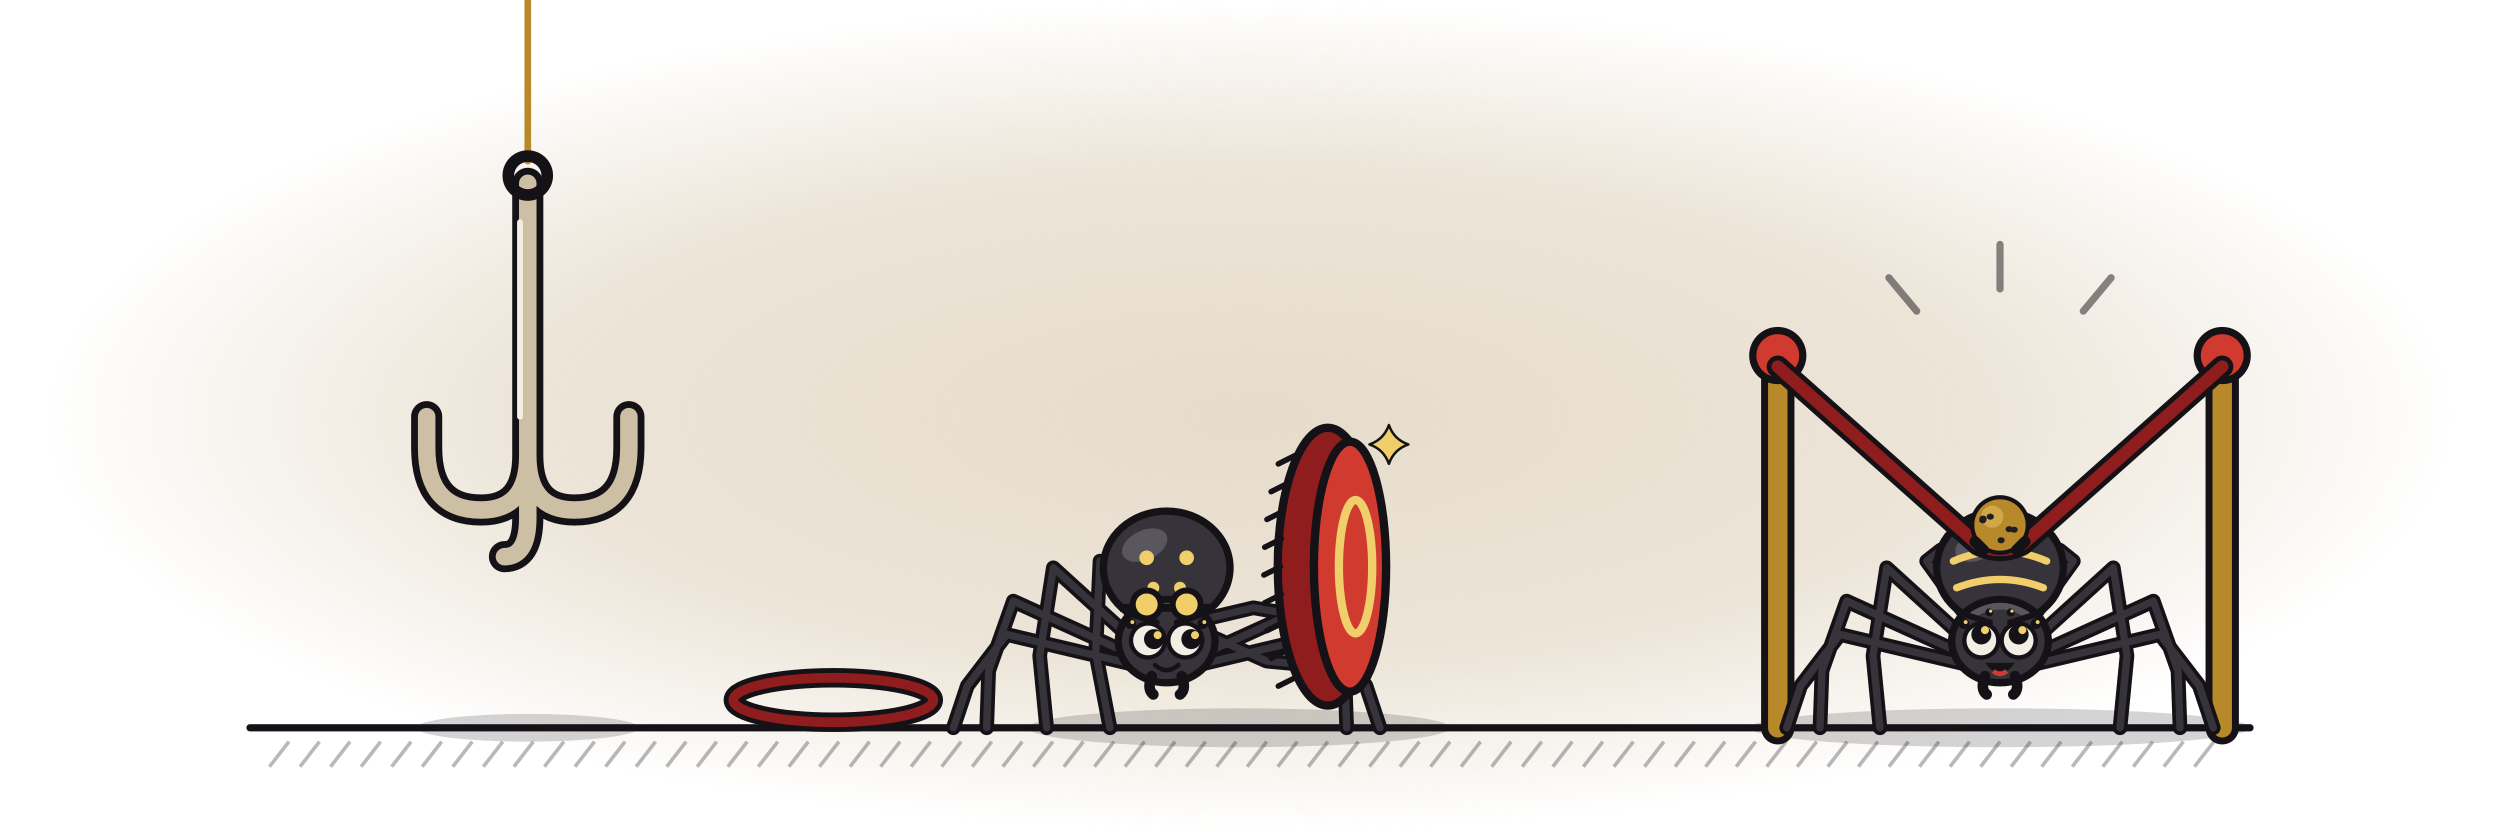
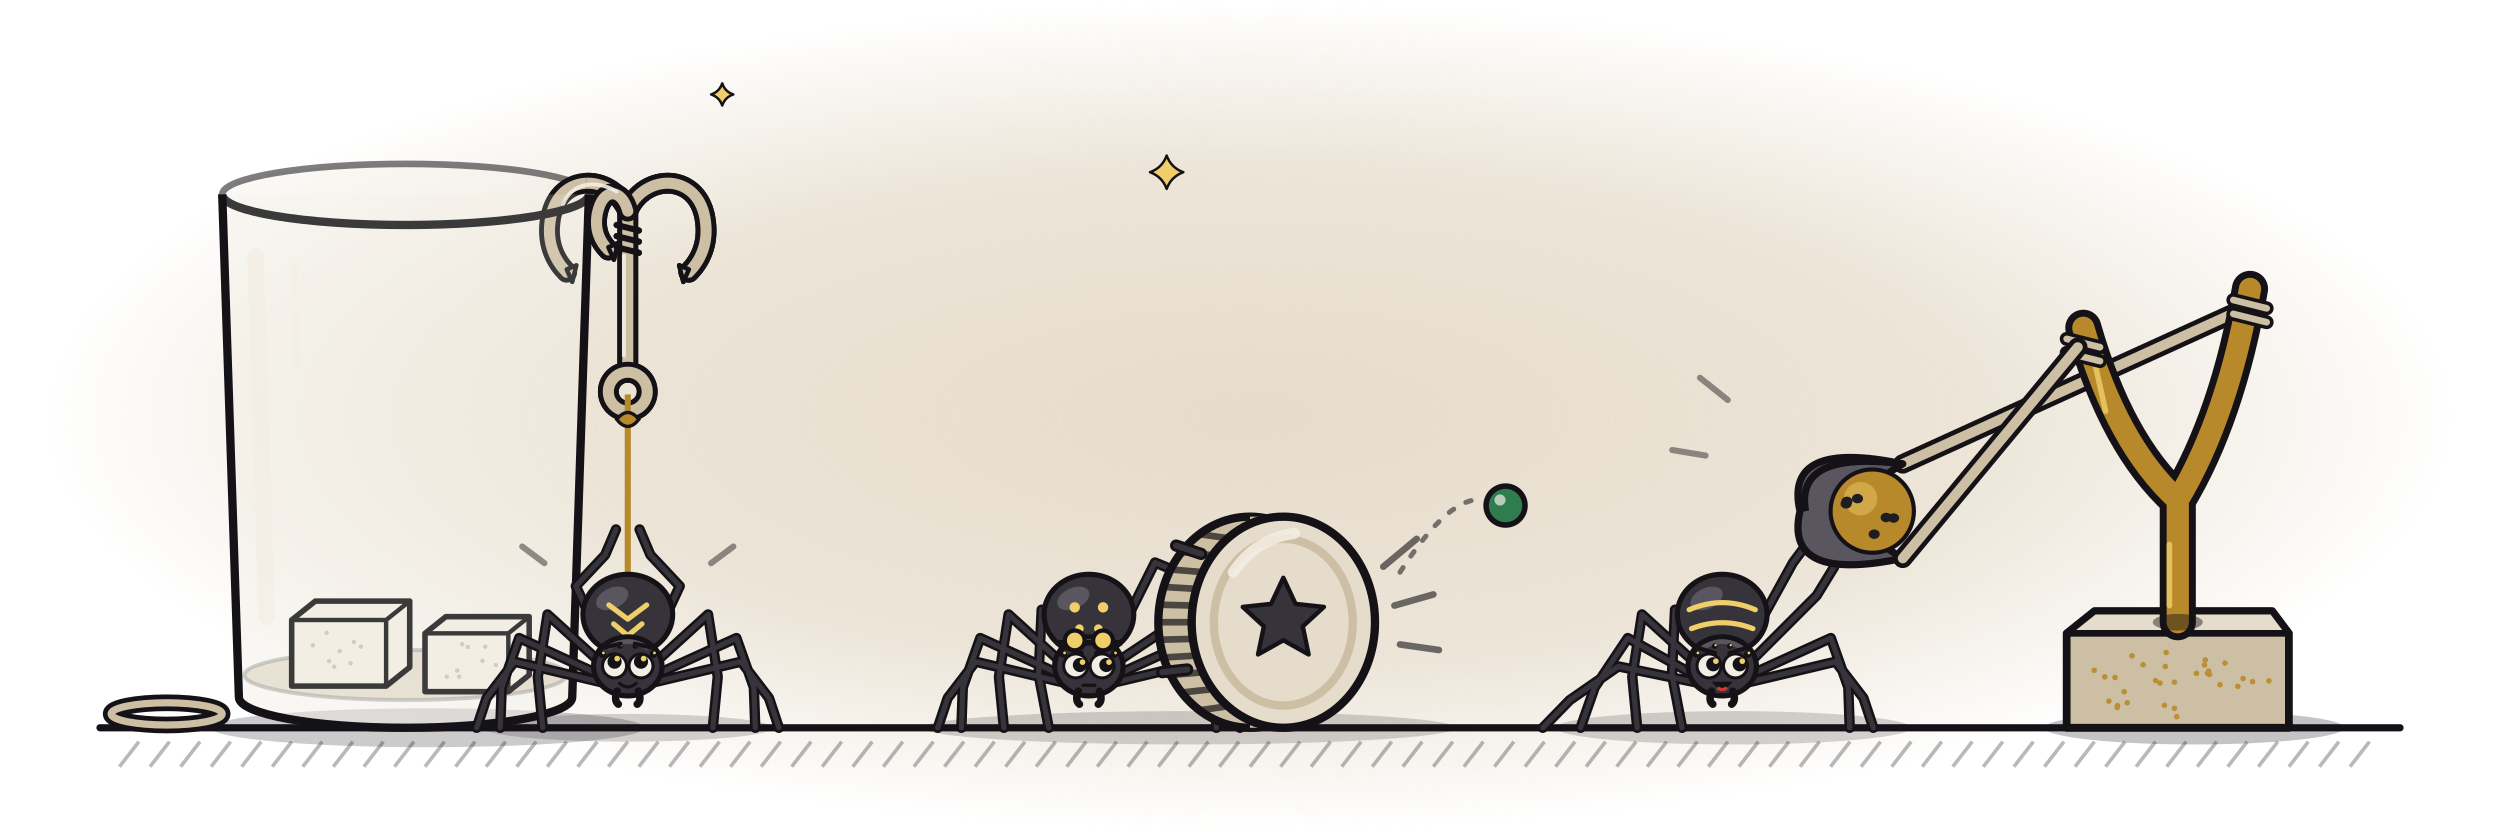
- <svg xmlns="http://www.w3.org/2000/svg" viewBox="0 0 900 300" role="img" aria-label="Gadgets: a paperclip grappling hook, a bottle-cap shield and a rubber band">
+ <svg xmlns="http://www.w3.org/2000/svg" viewBox="0 0 900 300" role="img" aria-label="Gadgets: a paperclip grappling hook caught on a glass rim, a bottle-cap shield and a rubber-band launcher">
  <defs>
    <radialGradient id="cgd-glow" cx="50%" cy="50%" r="50%">
      <stop offset="0" stop-color="#e6dccb" />
      <stop offset=".6" stop-color="#e6dccb" stop-opacity=".75" />
      <stop offset="1" stop-color="#e6dccb" stop-opacity="0" />
    </radialGradient>
  </defs>
  <ellipse cx="450" cy="150" rx="432" ry="150" fill="url(#cgd-glow)" />
-   <path d="M90 262H810" stroke="#141216" stroke-width="2.6" stroke-linecap="round" />
-   <path d="M104 267l-7 9M115 267l-7 9M126 267l-7 9M137 267l-7 9M148 267l-7 9M159 267l-7 9M170 267l-7 9M181 267l-7 9M192 267l-7 9M203 267l-7 9M214 267l-7 9M225 267l-7 9M236 267l-7 9M247 267l-7 9M258 267l-7 9M269 267l-7 9M280 267l-7 9M291 267l-7 9M302 267l-7 9M313 267l-7 9M324 267l-7 9M335 267l-7 9M346 267l-7 9M357 267l-7 9M368 267l-7 9M379 267l-7 9M390 267l-7 9M401 267l-7 9M412 267l-7 9M423 267l-7 9M434 267l-7 9M445 267l-7 9M456 267l-7 9M467 267l-7 9M478 267l-7 9M489 267l-7 9M500 267l-7 9M511 267l-7 9M522 267l-7 9M533 267l-7 9M544 267l-7 9M555 267l-7 9M566 267l-7 9M577 267l-7 9M588 267l-7 9M599 267l-7 9M610 267l-7 9M621 267l-7 9M632 267l-7 9M643 267l-7 9M654 267l-7 9M665 267l-7 9M676 267l-7 9M687 267l-7 9M698 267l-7 9M709 267l-7 9M720 267l-7 9M731 267l-7 9M742 267l-7 9M753 267l-7 9M764 267l-7 9M775 267l-7 9M786 267l-7 9M797 267l-7 9" stroke="#141216" stroke-width="1.3" opacity=".3" />
-   <path d="M190 0V58" stroke="#b8892a" stroke-width="2.4" fill="none" stroke-linecap="round" stroke-linejoin="round" />
-   <g transform="translate(190 150) scale(1.4)">
-     <path d="M0 -60V10q0 14 -12 14q-14 0 -14 -16v-8M0 10q0 14 12 14q14 0 14 -16v-8M0 10v16q0 10 -6 10" stroke="#141216" stroke-width="8" fill="none" stroke-linecap="round" stroke-linejoin="round" />
-     <path d="M0 -60V10q0 14 -12 14q-14 0 -14 -16v-8M0 10q0 14 12 14q14 0 14 -16v-8M0 10v16q0 10 -6 10" stroke="#cdbfa4" stroke-width="4.5" fill="none" stroke-linecap="round" stroke-linejoin="round" />
-     <path d="M-2 -50v50" stroke="#f3eee4" stroke-width="1.5" fill="none" stroke-linecap="round" stroke-linejoin="round" />
-     <circle cx="0" cy="-62" r="5" fill="none" stroke="#141216" stroke-width="3" />
-   </g>
-   <ellipse cx="190" cy="262" rx="40" ry="5" fill="#141216" opacity="0.18" />
-   <ellipse cx="446" cy="262" rx="76" ry="7" fill="#141216" opacity="0.18" />
-   <g transform="translate(420 230.8) scale(1.2 1.2)">
-     <path d="M9 -6L26 -10L38.9 -7.8L44 -6M12 -2L30 6L41.8 7.1L46 8M13 3L46 -12L53.4 8.9L54 26M10 7L48 -2L59.8 13.4L64 26M-9 -6L-20 -24L-21.3 3.5L-17 26M-12 -2L-34 -22L-38.1 4.4L-36 26M-13 3L-46 -12L-53.4 8.9L-54 26M-10 7L-48 -2L-59.8 13.4L-64 26" stroke="#141216" stroke-width="4.4" fill="none" stroke-linecap="round" stroke-linejoin="round" />
-     <path d="M9 -6L26 -10L38.9 -7.8L44 -6M12 -2L30 6L41.8 7.1L46 8M13 3L46 -12L53.4 8.9L54 26M10 7L48 -2L59.8 13.4L64 26M-9 -6L-20 -24L-21.3 3.5L-17 26M-12 -2L-34 -22L-38.1 4.4L-36 26M-13 3L-46 -12L-53.4 8.9L-54 26M-10 7L-48 -2L-59.8 13.4L-64 26" stroke="#36343a" stroke-width="2.2" fill="none" stroke-linecap="round" stroke-linejoin="round" />
+   <path d="M36 262H864" stroke="#141216" stroke-width="2.6" stroke-linecap="round" />
+   <path d="M50 267l-7 9M61 267l-7 9M72 267l-7 9M83 267l-7 9M94 267l-7 9M105 267l-7 9M116 267l-7 9M127 267l-7 9M138 267l-7 9M149 267l-7 9M160 267l-7 9M171 267l-7 9M182 267l-7 9M193 267l-7 9M204 267l-7 9M215 267l-7 9M226 267l-7 9M237 267l-7 9M248 267l-7 9M259 267l-7 9M270 267l-7 9M281 267l-7 9M292 267l-7 9M303 267l-7 9M314 267l-7 9M325 267l-7 9M336 267l-7 9M347 267l-7 9M358 267l-7 9M369 267l-7 9M380 267l-7 9M391 267l-7 9M402 267l-7 9M413 267l-7 9M424 267l-7 9M435 267l-7 9M446 267l-7 9M457 267l-7 9M468 267l-7 9M479 267l-7 9M490 267l-7 9M501 267l-7 9M512 267l-7 9M523 267l-7 9M534 267l-7 9M545 267l-7 9M556 267l-7 9M567 267l-7 9M578 267l-7 9M589 267l-7 9M600 267l-7 9M611 267l-7 9M622 267l-7 9M633 267l-7 9M644 267l-7 9M655 267l-7 9M666 267l-7 9M677 267l-7 9M688 267l-7 9M699 267l-7 9M710 267l-7 9M721 267l-7 9M732 267l-7 9M743 267l-7 9M754 267l-7 9M765 267l-7 9M776 267l-7 9M787 267l-7 9M798 267l-7 9M809 267l-7 9M820 267l-7 9M831 267l-7 9M842 267l-7 9M853 267l-7 9" stroke="#141216" stroke-width="1.3" opacity=".3" />
+   <ellipse cx="154" cy="262" rx="78" ry="7" fill="#141216" opacity="0.22" />
+   <path d="M80 70L86 251A60 11 0 0 0 206 251L212 70A66 11 0 0 0 80 70z" fill="#f3eee4" fill-opacity=".35" />
+   <path d="M80 70A66 11 0 0 1 212 70" fill="none" stroke="#141216" stroke-width="2.4" opacity=".55" />
+   <ellipse cx="146" cy="243" rx="58" ry="9" fill="#cdbfa4" opacity=".45" stroke="#141216" stroke-width="1.4" stroke-opacity=".5" />
+   <path d="M105 247v-23.8l8.5 -6.8h34v23.8l-8.5 6.8z" fill="#f3eee4" stroke="#141216" stroke-width="2" stroke-linejoin="round" />
+   <path d="M105 223.2h34l8.5 -6.8M139 223.2v23.8" fill="none" stroke="#141216" stroke-width="1.6" stroke-linejoin="round" />
+   <path d="M120.3 240h0.01M118.5 238h0.01M117.6 227.8h0.01M129.9 232.8h0.01M112.6 232.3h0.01M126.2 238.8h0.01M122.3 234.4h0.01M127.4 231.1h0.01" stroke="#cdbfa4" stroke-width="1.6" stroke-linecap="round" opacity="0.9" />
+   <path d="M153 249v-21l7.5 -6h30v21l-7.5 6z" fill="#f3eee4" stroke="#141216" stroke-width="2" stroke-linejoin="round" />
+   <path d="M153 228h30l7.5 -6M183 228v21" fill="none" stroke="#141216" stroke-width="1.6" stroke-linejoin="round" />
+   <path d="M165.3 243.6h0.01M174.7 232.8h0.01M164.6 241.4h0.01M168.4 232.9h0.01M173.7 237.9h0.01M178.5 239.4h0.01M166.4 231.9h0.01M160.8 243.6h0.01" stroke="#cdbfa4" stroke-width="1.6" stroke-linecap="round" opacity="0.9" />
+   <g transform="translate(226 76) rotate(0) scale(1)">
+     <path d="M0 0C-6 -14 -26 -14 -28 4C-29 12 -26 18 -22 22" stroke="#141216" stroke-width="7.5" fill="none" stroke-linecap="round" stroke-linejoin="round" />
+     <path d="M0 0C-6 -14 -26 -14 -28 4C-29 12 -26 18 -22 22" stroke="#cdbfa4" stroke-width="4" fill="none" stroke-linecap="round" stroke-linejoin="round" />
+     <path d="M0 0C6 -14 26 -14 28 4C29 12 26 18 22 22" stroke="#141216" stroke-width="7.5" fill="none" stroke-linecap="round" stroke-linejoin="round" />
+     <path d="M0 0C6 -14 26 -14 28 4C29 12 26 18 22 22" stroke="#cdbfa4" stroke-width="4" fill="none" stroke-linecap="round" stroke-linejoin="round" />
+     <path d="M0 0V58" stroke="#141216" stroke-width="7.5" fill="none" stroke-linecap="round" stroke-linejoin="round" />
+     <path d="M0 0V58" stroke="#cdbfa4" stroke-width="4" fill="none" stroke-linecap="round" stroke-linejoin="round" />
+     <path d="M0 0C-2 -8 -9 -9 -11 1C-12 7 -10 11 -7 14" stroke="#141216" stroke-width="7.5" fill="none" stroke-linecap="round" stroke-linejoin="round" />
+     <path d="M0 0C-2 -8 -9 -9 -11 1C-12 7 -10 11 -7 14" stroke="#cdbfa4" stroke-width="4" fill="none" stroke-linecap="round" stroke-linejoin="round" />
+     <path d="M-22 21l3.5 -1.5 -1.5 6z" fill="#cdbfa4" stroke="#141216" stroke-width="1.6" stroke-linejoin="round" />
+     <path d="M22 21l-3.5 -1.5 1.5 6z" fill="#cdbfa4" stroke="#141216" stroke-width="1.6" stroke-linejoin="round" />
+     <path d="M-7 13l3.5 -1.5 -1.5 6z" fill="#cdbfa4" stroke="#141216" stroke-width="1.6" stroke-linejoin="round" />
+     <circle cx="0" cy="65" r="7" fill="none" stroke="#141216" stroke-width="7.5" />
+     <circle cx="0" cy="65" r="7" fill="none" stroke="#cdbfa4" stroke-width="4" />
+     <path d="M-1.4 16V52" stroke="#f3eee4" stroke-width="1.4" fill="none" stroke-linecap="round" stroke-linejoin="round" opacity=".9" />
+     <path d="M-4 -7C-12 -12 -22 -10 -24 0" stroke="#f3eee4" stroke-width="1.4" fill="none" stroke-linecap="round" stroke-linejoin="round" opacity=".9" />
+     <path d="M-4 5l8 2M-4 9l8 2M-4 13l8 2" stroke="#141216" stroke-width="2.2" fill="none" stroke-linecap="round" stroke-linejoin="round" />
+   </g>
+   <path d="M80 70A66 11 0 0 0 212 70" fill="none" stroke="#141216" stroke-width="3" />
+   <path d="M80 70L86 251A60 11 0 0 0 206 251L212 70" fill="#f3eee4" fill-opacity=".18" stroke="#141216" stroke-width="3" stroke-linejoin="round" />
+   <path d="M92 92L96 222" stroke="#f3eee4" stroke-width="6" fill="none" stroke-linecap="round" stroke-linejoin="round" opacity=".75" />
+   <path d="M106 96l1 36" stroke="#f3eee4" stroke-width="2.4" fill="none" stroke-linecap="round" stroke-linejoin="round" opacity=".6" />
+   <clipPath id="cgd-out">
+     <rect x="211" y="0" width="300" height="300" />
+   </clipPath>
+   <g clip-path="url(#cgd-out)">
+     <g transform="translate(226 76) rotate(0) scale(1)">
+       <path d="M0 0C-6 -14 -26 -14 -28 4C-29 12 -26 18 -22 22" stroke="#141216" stroke-width="7.5" fill="none" stroke-linecap="round" stroke-linejoin="round" />
+       <path d="M0 0C-6 -14 -26 -14 -28 4C-29 12 -26 18 -22 22" stroke="#cdbfa4" stroke-width="4" fill="none" stroke-linecap="round" stroke-linejoin="round" />
+       <path d="M0 0C6 -14 26 -14 28 4C29 12 26 18 22 22" stroke="#141216" stroke-width="7.5" fill="none" stroke-linecap="round" stroke-linejoin="round" />
+       <path d="M0 0C6 -14 26 -14 28 4C29 12 26 18 22 22" stroke="#cdbfa4" stroke-width="4" fill="none" stroke-linecap="round" stroke-linejoin="round" />
+       <path d="M0 0V58" stroke="#141216" stroke-width="7.5" fill="none" stroke-linecap="round" stroke-linejoin="round" />
+       <path d="M0 0V58" stroke="#cdbfa4" stroke-width="4" fill="none" stroke-linecap="round" stroke-linejoin="round" />
+       <path d="M0 0C-2 -8 -9 -9 -11 1C-12 7 -10 11 -7 14" stroke="#141216" stroke-width="7.5" fill="none" stroke-linecap="round" stroke-linejoin="round" />
+       <path d="M0 0C-2 -8 -9 -9 -11 1C-12 7 -10 11 -7 14" stroke="#cdbfa4" stroke-width="4" fill="none" stroke-linecap="round" stroke-linejoin="round" />
+       <path d="M-22 21l3.5 -1.5 -1.5 6z" fill="#cdbfa4" stroke="#141216" stroke-width="1.6" stroke-linejoin="round" />
+       <path d="M22 21l-3.5 -1.5 1.5 6z" fill="#cdbfa4" stroke="#141216" stroke-width="1.6" stroke-linejoin="round" />
+       <path d="M-7 13l3.5 -1.5 -1.5 6z" fill="#cdbfa4" stroke="#141216" stroke-width="1.6" stroke-linejoin="round" />
+       <circle cx="0" cy="65" r="7" fill="none" stroke="#141216" stroke-width="7.5" />
+       <circle cx="0" cy="65" r="7" fill="none" stroke="#cdbfa4" stroke-width="4" />
+       <path d="M-1.4 16V52" stroke="#f3eee4" stroke-width="1.4" fill="none" stroke-linecap="round" stroke-linejoin="round" opacity=".9" />
+       <path d="M-4 -7C-12 -12 -22 -10 -24 0" stroke="#f3eee4" stroke-width="1.4" fill="none" stroke-linecap="round" stroke-linejoin="round" opacity=".9" />
+       <path d="M-4 5l8 2M-4 9l8 2M-4 13l8 2" stroke="#141216" stroke-width="2.2" fill="none" stroke-linecap="round" stroke-linejoin="round" />
+     </g>
+   </g>
+   <path d="M226 142V207.8" stroke="#b8892a" stroke-width="2.2" />
+   <path d="M222 151q4 -5 8 0q-4 5 -8 0z" fill="#b8892a" stroke="#141216" stroke-width="1.2" />
+   <ellipse cx="226" cy="262" rx="52" ry="5" fill="#141216" opacity="0.18" />
+   <g transform="translate(226 239.9) scale(0.85 0.85)">
+     <path d="M9 -6L22 -34L9.6 -47.2L5 -58M12 -2L34 -22L38.1 4.4L36 26M13 3L46 -12L53.4 8.9L54 26M10 7L48 -2L59.8 13.4L64 26M-9 -6L-22 -34L-9.6 -47.2L-5 -58M-12 -2L-34 -22L-38.1 4.4L-36 26M-13 3L-46 -12L-53.4 8.9L-54 26M-10 7L-48 -2L-59.8 13.4L-64 26" stroke="#141216" stroke-width="4.4" fill="none" stroke-linecap="round" stroke-linejoin="round" />
+     <path d="M9 -6L22 -34L9.6 -47.2L5 -58M12 -2L34 -22L38.1 4.4L36 26M13 3L46 -12L53.4 8.9L54 26M10 7L48 -2L59.8 13.4L64 26M-9 -6L-22 -34L-9.6 -47.2L-5 -58M-12 -2L-34 -22L-38.1 4.4L-36 26M-13 3L-46 -12L-53.4 8.9L-54 26M-10 7L-48 -2L-59.8 13.4L-64 26" stroke="#36343a" stroke-width="2.2" fill="none" stroke-linecap="round" stroke-linejoin="round" />
+     <ellipse cx="0" cy="-22" rx="19" ry="17" fill="#36343a" stroke="#141216" stroke-width="2.2" />
+     <ellipse cx="-6.6" cy="-28.8" rx="7.2" ry="4.4" fill="#5a5660" transform="rotate(-25 -6.6 -28.8)" />
+     <path d="M-8 -26l8 6 8-6M-6 -18l6 5 6-5" stroke="#f0cf6b" stroke-width="2.2" fill="none" stroke-linecap="round" stroke-linejoin="round" />
+     <ellipse cx="0" cy="0" rx="14.5" ry="12.5" fill="#36343a" stroke="#141216" stroke-width="2.2" />
+     <path d="M-8 -8q8 -5 16 0" stroke="#5a5660" stroke-width="2" fill="none" stroke-linecap="round" />
+     <path d="M-4.5 10.5q-1.5 4 0.5 5.5M4.5 10.5q1.5 4 -0.5 5.5" stroke="#141216" stroke-width="3.2" fill="none" stroke-linecap="round" />
+     <circle cx="-10.8" cy="-5.2" r="1.6" fill="#141216" />
+     <circle cx="-10.3" cy="-5.7" r="0.6" fill="#f0cf6b" />
+     <circle cx="10.8" cy="-5.2" r="1.6" fill="#141216" />
+     <circle cx="11.3" cy="-5.7" r="0.6" fill="#f0cf6b" />
+     <circle cx="-3.2" cy="-8.6" r="1.2" fill="#141216" />
+     <circle cx="-2.8" cy="-9" r="0.5" fill="#f0cf6b" />
+     <circle cx="3.2" cy="-8.6" r="1.2" fill="#141216" />
+     <circle cx="3.6" cy="-9" r="0.5" fill="#f0cf6b" />
+     <circle cx="-5.6" cy="-0.2" r="5.1" fill="#f3eee4" stroke="#141216" stroke-width="1.3" />
+     <circle cx="-5.6" cy="-2" r="3" fill="#141216" />
+     <circle cx="-4.5" cy="-3.3" r="1.2" fill="#f0cf6b" />
+     <circle cx="5.6" cy="-0.2" r="5.1" fill="#f3eee4" stroke="#141216" stroke-width="1.3" />
+     <circle cx="5.6" cy="-2" r="3" fill="#141216" />
+     <circle cx="6.7" cy="-3.3" r="1.2" fill="#f0cf6b" />
+     <path d="M-10 -8l7 -1.6M10 -8l-7 -1.6" stroke="#141216" stroke-width="1.8" stroke-linecap="round" />
+     <path d="M-3.5 7.2q3.5 3 7 0" stroke="#141216" stroke-width="1.4" fill="none" stroke-linecap="round" />
+   </g>
+   <path d="M196 202.75l-8 -6M256 202.75l8 -6" stroke="#141216" stroke-width="2.2" fill="none" stroke-linecap="round" stroke-linejoin="round" opacity=".45" />
+   <ellipse cx="428" cy="262" rx="96" ry="6" fill="#141216" opacity="0.18" />
+   <g transform="translate(392 239.9) scale(0.85 0.85)">
+     <path d="M9 -6L28 -44L37.9 -39.9L40.5 -36.5M12 -2L30 -14L35.8 -4.4L35 3.5M13 3L46 -12L53.4 8.9L54 26M10 7L48 -2L59.8 13.4L64 26M-9 -6L-20 -24L-21.3 3.5L-17 26M-12 -2L-34 -22L-38.1 4.4L-36 26M-13 3L-46 -12L-53.4 8.9L-54 26M-10 7L-48 -2L-59.8 13.4L-64 26" stroke="#141216" stroke-width="4.4" fill="none" stroke-linecap="round" stroke-linejoin="round" />
+     <path d="M9 -6L28 -44L37.9 -39.9L40.5 -36.5M12 -2L30 -14L35.8 -4.4L35 3.5M13 3L46 -12L53.4 8.9L54 26M10 7L48 -2L59.8 13.4L64 26M-9 -6L-20 -24L-21.3 3.5L-17 26M-12 -2L-34 -22L-38.1 4.4L-36 26M-13 3L-46 -12L-53.4 8.9L-54 26M-10 7L-48 -2L-59.8 13.4L-64 26" stroke="#36343a" stroke-width="2.2" fill="none" stroke-linecap="round" stroke-linejoin="round" />
    <ellipse cx="0" cy="-22" rx="19" ry="17" fill="#36343a" stroke="#141216" stroke-width="2.2" />
    <ellipse cx="-6.6" cy="-28.8" rx="7.2" ry="4.4" fill="#5a5660" transform="rotate(-25 -6.6 -28.8)" />
    <g fill="#f0cf6b">
      <circle cx="-6" cy="-25" r="2.2" />
      <circle cx="6" cy="-25" r="2.2" />
      <circle cx="-4" cy="-16" r="1.8" />
      <circle cx="4" cy="-16" r="1.8" />
    </g>
    <ellipse cx="0" cy="0" rx="14.5" ry="12.5" fill="#36343a" stroke="#141216" stroke-width="2.2" />
    <path d="M-8 -8q8 -5 16 0" stroke="#5a5660" stroke-width="2" fill="none" stroke-linecap="round" />
    <path d="M-4.5 10.5q-1.5 4 0.5 5.5M4.5 10.5q1.5 4 -0.5 5.5" stroke="#141216" stroke-width="3.2" fill="none" stroke-linecap="round" />
    <circle cx="-10.8" cy="-5.2" r="1.6" fill="#141216" />
    <circle cx="-10.3" cy="-5.7" r="0.6" fill="#f0cf6b" />
    <circle cx="10.8" cy="-5.2" r="1.6" fill="#141216" />
    <circle cx="11.3" cy="-5.7" r="0.6" fill="#f0cf6b" />
    <circle cx="-3.2" cy="-8.6" r="1.2" fill="#141216" />
    <circle cx="-2.8" cy="-9" r="0.5" fill="#f0cf6b" />
    <circle cx="3.2" cy="-8.6" r="1.2" fill="#141216" />
    <circle cx="3.6" cy="-9" r="0.5" fill="#f0cf6b" />
    <circle cx="-5.6" cy="-0.2" r="5.1" fill="#f3eee4" stroke="#141216" stroke-width="1.3" />
    <circle cx="-3.8" cy="-0.6" r="3" fill="#141216" />
    <circle cx="-2.7" cy="-1.8" r="1.2" fill="#f0cf6b" />
    <circle cx="5.6" cy="-0.2" r="5.1" fill="#f3eee4" stroke="#141216" stroke-width="1.3" />
    <circle cx="7.4" cy="-0.6" r="3" fill="#141216" />
    <circle cx="8.5" cy="-1.8" r="1.2" fill="#f0cf6b" />
    <path d="M-10 -7.8l7 2.2M10 -7.8l-7 2.2" stroke="#141216" stroke-width="1.8" stroke-linecap="round" />
-     <path d="M-3.5 7.2q3.5 3 7 0" stroke="#141216" stroke-width="1.4" fill="none" stroke-linecap="round" />
+     <path d="M-2.5 8h5" stroke="#141216" stroke-width="1.4" stroke-linecap="round" />
    <path d="M-14 -10h28" stroke="#141216" stroke-width="2.4" />
    <circle cx="-6" cy="-11" r="4.2" fill="#f0cf6b" stroke="#141216" stroke-width="1.8" />
    <circle cx="6" cy="-11" r="4.2" fill="#f0cf6b" stroke="#141216" stroke-width="1.8" />
  </g>
-   <ellipse cx="478" cy="204" rx="18" ry="50" fill="#8f1d1d" stroke="#141216" stroke-width="3" />
-   <ellipse cx="486" cy="204" rx="13" ry="45" fill="#d13a2f" stroke="#141216" stroke-width="3" />
-   <path d="M466.2 164l-6 3M463.6 174l-6 3M462.1 184l-6 3M461.3 194l-6 3M461 204l-6 3M461.3 214l-6 3M462.1 224l-6 3M463.6 234l-6 3M466.2 244l-6 3" stroke="#141216" stroke-width="2" fill="none" stroke-linecap="round" stroke-linejoin="round" />
-   <ellipse cx="488" cy="204" rx="6" ry="24" fill="none" stroke="#f0cf6b" stroke-width="3" />
-   <path d="M500 153Q501.8 158.2 507 160Q501.8 161.8 500 167Q498.2 161.8 493 160Q498.2 158.2 500 153z" fill="#f0cf6b" stroke="#141216" stroke-width="0.9" stroke-linejoin="round" />
-   <ellipse cx="720" cy="262" rx="90" ry="7" fill="#141216" opacity="0.18" />
-   <path d="M640 262V132M800 262V132" stroke="#141216" stroke-width="12" stroke-linecap="round" />
-   <path d="M640 262V132M800 262V132" stroke="#b8892a" stroke-width="7" stroke-linecap="round" />
-   <circle cx="640" cy="128" r="9" fill="#d13a2f" stroke="#141216" stroke-width="2.6" />
-   <circle cx="800" cy="128" r="9" fill="#d13a2f" stroke="#141216" stroke-width="2.6" />
-   <g transform="translate(720 230.8) scale(1.2 1.2)">
-     <path d="M9 -6L22 -24L17.9 -27.3L9 -30M12 -2L34 -22L38.1 4.4L36 26M13 3L46 -12L53.4 8.9L54 26M10 7L48 -2L59.8 13.4L64 26M-9 -6L-22 -24L-17.8 -27.3L-9 -30M-12 -2L-34 -22L-38.1 4.4L-36 26M-13 3L-46 -12L-53.4 8.9L-54 26M-10 7L-48 -2L-59.8 13.4L-64 26" stroke="#141216" stroke-width="4.4" fill="none" stroke-linecap="round" stroke-linejoin="round" />
-     <path d="M9 -6L22 -24L17.9 -27.3L9 -30M12 -2L34 -22L38.1 4.4L36 26M13 3L46 -12L53.4 8.9L54 26M10 7L48 -2L59.8 13.4L64 26M-9 -6L-22 -24L-17.8 -27.3L-9 -30M-12 -2L-34 -22L-38.1 4.4L-36 26M-13 3L-46 -12L-53.4 8.9L-54 26M-10 7L-48 -2L-59.8 13.4L-64 26" stroke="#36343a" stroke-width="2.2" fill="none" stroke-linecap="round" stroke-linejoin="round" />
+   <ellipse cx="450" cy="224" rx="33" ry="38" fill="#cdbfa4" stroke="#141216" stroke-width="3" />
+   <path d="M450 186H462V262H450z" fill="#cdbfa4" />
+   <path d="M431.8 192.3l12 1.7M425.4 198.7l12 1.3M421.4 205l12 1M418.9 211.3l12 0.7M417.5 217.7l12 0.3M417 224l12 0M417.5 230.3l12 -0.3M418.9 236.7l12 -0.7M421.4 243l12 -1M425.4 249.3l12 -1.3M431.8 255.7l12 -1.7" stroke="#141216" stroke-width="2.4" fill="none" stroke-linecap="round" stroke-linejoin="round" opacity=".7" />
+   <ellipse cx="462" cy="224" rx="33" ry="38" fill="#e6dccb" stroke="#141216" stroke-width="3" />
+   <ellipse cx="462" cy="224" rx="25" ry="30" fill="none" stroke="#cdbfa4" stroke-width="3" />
+   <path d="M462 208l4.4 9.4 10.2 1.1-7.6 7 2.1 10.1-9.1-5.1-9.1 5.1 2.1-10.1-7.6-7 10.2-1.1z" fill="#36343a" stroke="#141216" stroke-width="1.6" stroke-linejoin="round" />
+   <path d="M444 206q8 -12 22 -14" stroke="#f3eee4" stroke-width="4" fill="none" stroke-linecap="round" stroke-linejoin="round" opacity=".85" />
+   <path d="M423.4 196.4l9 3" stroke="#141216" stroke-width="4.4" fill="none" stroke-linecap="round" stroke-linejoin="round" />
+   <path d="M423.4 196.4l9 3" stroke="#36343a" stroke-width="2.2" fill="none" stroke-linecap="round" stroke-linejoin="round" />
+   <path d="M418.4 242l9 -1" stroke="#141216" stroke-width="4.4" fill="none" stroke-linecap="round" stroke-linejoin="round" />
+   <path d="M418.4 242l9 -1" stroke="#36343a" stroke-width="2.2" fill="none" stroke-linecap="round" stroke-linejoin="round" />
+   <circle cx="542" cy="182" r="7" fill="#2f7d4f" stroke="#141216" stroke-width="2" />
+   <circle cx="540" cy="180" r="2" fill="#f3eee4" opacity=".7" />
+   <path d="M502 218l14 -4M498 204l12 -10M504 232l14 2" stroke="#141216" stroke-width="2.4" fill="none" stroke-linecap="round" stroke-linejoin="round" opacity=".6" />
+   <path d="M504 206Q522 178 534 180" stroke="#141216" stroke-width="1.8" fill="none" stroke-linecap="round" stroke-linejoin="round" stroke-dasharray="2 5" opacity=".55" />
+   <ellipse cx="790" cy="262" rx="54" ry="6" fill="#141216" opacity="0.25" />
+   <path d="M744 262V228l10 -8h64l6 8V262z" fill="#cdbfa4" stroke="#141216" stroke-width="2.8" stroke-linejoin="round" />
+   <path d="M744 228l10 -8h64l6 8z" fill="#e6dccb" stroke="#141216" stroke-width="2.4" stroke-linejoin="round" />
+   <path d="M783.6 258h0.01M795.4 242.8h0.01M779.5 239.9h0.01M799.2 246.5h0.01M762.2 254.7h0.01M759.2 252.4h0.01M767.5 236.1h0.01M765.8 253h0.01M816.8 245.1h0.01M782.8 245.6h0.01M801 238.7h0.01M794.7 242.4h0.01M793.6 239.4h0.01M776 245h0.01M771.5 239.3h0.01M764.7 249h0.01M795.1 241.6h0.01M779.2 253.9h0.01M779.8 234.9h0.01M793.9 237.6h0.01M782.8 255h0.01M757.7 243.7h0.01M790.7 242.4h0.01M762.3 254h0.01M777.6 245.9h0.01M805.6 247.1h0.01M807.5 244.3h0.01M761.4 243.9h0.01M810.9 245.4h0.01M753.9 241.3h0.01" stroke="#b8892a" stroke-width="2" stroke-linecap="round" opacity="0.9" />
+   <path d="M808 111L685 167" stroke="#141216" stroke-width="7" fill="none" stroke-linecap="round" stroke-linejoin="round" />
+   <path d="M808 111L685 167" stroke="#cdbfa4" stroke-width="3.6" fill="none" stroke-linecap="round" stroke-linejoin="round" />
+   <path d="M784 224L784 180Q762 160 750 118M784 180Q802 150 810 104" stroke="#141216" stroke-width="13" fill="none" stroke-linecap="round" stroke-linejoin="round" />
+   <path d="M784 224L784 180Q762 160 750 118M784 180Q802 150 810 104" stroke="#b8892a" stroke-width="8" fill="none" stroke-linecap="round" stroke-linejoin="round" />
+   <path d="M781 218L781 196M758 148l-4 -18" stroke="#f0cf6b" stroke-width="2" fill="none" stroke-linecap="round" stroke-linejoin="round" opacity=".8" />
+   <ellipse cx="784" cy="224" rx="9" ry="3" fill="#141216" opacity=".45" />
+   <path d="M744 122l12 3M744 127l12 3" stroke="#141216" stroke-width="5" stroke-linecap="round" />
+   <path d="M744 122l12 3M744 127l12 3" stroke="#cdbfa4" stroke-width="2.4" stroke-linecap="round" />
+   <path d="M804 108l12 3M804 113l12 3" stroke="#141216" stroke-width="5" stroke-linecap="round" />
+   <path d="M804 108l12 3M804 113l12 3" stroke="#cdbfa4" stroke-width="2.4" stroke-linecap="round" />
+   <ellipse cx="624" cy="262" rx="64" ry="6" fill="#141216" opacity="0.18" />
+   <g transform="translate(620 239.9) scale(0.85 0.85)">
+     <path d="M9 -6L30 -44L40.7 -58.3L44 -70M12 -2L40 -30L47.4 -42.1L48 -52M13 3L46 -12L53.4 8.9L54 26M10 7L48 -2L59.8 13.4L64 26M-9 -6L-20 -24L-21.3 3.5L-17 26M-12 -2L-34 -22L-38.1 4.4L-36 26M-13 3L-40 -12L-54 8.9L-60 26M-10 7L-44 0L-64.6 14.3L-76 26" stroke="#141216" stroke-width="4.4" fill="none" stroke-linecap="round" stroke-linejoin="round" />
+     <path d="M9 -6L30 -44L40.7 -58.3L44 -70M12 -2L40 -30L47.4 -42.1L48 -52M13 3L46 -12L53.4 8.9L54 26M10 7L48 -2L59.8 13.4L64 26M-9 -6L-20 -24L-21.3 3.5L-17 26M-12 -2L-34 -22L-38.1 4.4L-36 26M-13 3L-40 -12L-54 8.9L-60 26M-10 7L-44 0L-64.6 14.3L-76 26" stroke="#36343a" stroke-width="2.2" fill="none" stroke-linecap="round" stroke-linejoin="round" />
    <ellipse cx="0" cy="-22" rx="19" ry="17" fill="#36343a" stroke="#141216" stroke-width="2.2" />
    <ellipse cx="-6.6" cy="-28.8" rx="7.2" ry="4.4" fill="#5a5660" transform="rotate(-25 -6.6 -28.8)" />
    <path d="M-14 -24q14 -6 28 0M-13 -16q13 -5 26 0" stroke="#f0cf6b" stroke-width="2.2" fill="none" stroke-linecap="round" />
    <ellipse cx="0" cy="0" rx="14.5" ry="12.5" fill="#36343a" stroke="#141216" stroke-width="2.2" />
    <path d="M-8 -8q8 -5 16 0" stroke="#5a5660" stroke-width="2" fill="none" stroke-linecap="round" />
    <path d="M-4.5 10.5q-1.5 4 0.5 5.5M4.5 10.5q1.5 4 -0.5 5.5" stroke="#141216" stroke-width="3.2" fill="none" stroke-linecap="round" />
    <circle cx="-10.8" cy="-5.2" r="1.6" fill="#141216" />
    <circle cx="-10.3" cy="-5.7" r="0.6" fill="#f0cf6b" />
    <circle cx="10.8" cy="-5.2" r="1.6" fill="#141216" />
    <circle cx="11.3" cy="-5.7" r="0.6" fill="#f0cf6b" />
    <circle cx="-3.2" cy="-8.6" r="1.2" fill="#141216" />
    <circle cx="-2.8" cy="-9" r="0.5" fill="#f0cf6b" />
    <circle cx="3.2" cy="-8.6" r="1.2" fill="#141216" />
    <circle cx="3.6" cy="-9" r="0.5" fill="#f0cf6b" />
    <circle cx="-5.6" cy="-0.2" r="5.1" fill="#f3eee4" stroke="#141216" stroke-width="1.3" />
-     <circle cx="-5.6" cy="-2" r="3" fill="#141216" />
-     <circle cx="-4.5" cy="-3.3" r="1.2" fill="#f0cf6b" />
+     <circle cx="-3.8" cy="-0.9" r="3" fill="#141216" />
+     <circle cx="-2.7" cy="-2.2" r="1.2" fill="#f0cf6b" />
    <circle cx="5.6" cy="-0.2" r="5.1" fill="#f3eee4" stroke="#141216" stroke-width="1.3" />
-     <circle cx="5.6" cy="-2" r="3" fill="#141216" />
-     <circle cx="6.7" cy="-3.3" r="1.2" fill="#f0cf6b" />
+     <circle cx="7.4" cy="-0.9" r="3" fill="#141216" />
+     <circle cx="8.5" cy="-2.2" r="1.2" fill="#f0cf6b" />
    <path d="M-10 -7.8l7 2.2M10 -7.8l-7 2.2" stroke="#141216" stroke-width="1.8" stroke-linecap="round" />
    <path d="M-4.5 6.5q4.5 6 9 0z" fill="#141216" />
    <path d="M-2 9q2 1.6 4 0" stroke="#d13a2f" stroke-width="1.4" fill="none" />
  </g>
-   <path d="M640 132L712 196Q720 200 728 196L800 132" stroke="#141216" stroke-width="8" fill="none" stroke-linecap="round" stroke-linejoin="round" />
-   <path d="M640 132L712 196Q720 200 728 196L800 132" stroke="#8f1d1d" stroke-width="4.5" fill="none" stroke-linecap="round" stroke-linejoin="round" />
-   <circle cx="720" cy="189" r="10" fill="#b8892a" stroke="#141216" stroke-width="1.5" />
-   <circle cx="717.2" cy="186" r="4" fill="#f0cf6b" opacity=".45" />
-   <ellipse cx="720.4" cy="194.5" rx="1.3" ry="1.1" fill="#1f1d22" />
-   <ellipse cx="713.9" cy="186.7" rx="1.3" ry="1.1" fill="#1f1d22" />
-   <ellipse cx="725.1" cy="190.7" rx="1.3" ry="1.1" fill="#1f1d22" />
-   <ellipse cx="723.3" cy="190.5" rx="1.3" ry="1.1" fill="#1f1d22" />
-   <ellipse cx="713.8" cy="187.3" rx="1.3" ry="1.1" fill="#1f1d22" />
-   <ellipse cx="716.5" cy="186" rx="1.3" ry="1.1" fill="#1f1d22" />
-   <path d="M711 195l3 3M729 195l-3 3" stroke="#141216" stroke-width="4" fill="none" stroke-linecap="round" stroke-linejoin="round" />
-   <path d="M690 112l-10 -12M720 104v-16M750 112l10 -12" stroke="#141216" stroke-width="2.6" fill="none" stroke-linecap="round" stroke-linejoin="round" opacity=".5" />
-   <ellipse cx="300" cy="252" rx="36" ry="8" fill="none" stroke="#141216" stroke-width="7" />
-   <ellipse cx="300" cy="252" rx="36" ry="8" fill="none" stroke="#8f1d1d" stroke-width="3.5" />
+   <path d="M685 167Q642 158 648 184Q642 210 685 201Q656 184 685 167z" fill="#5a5660" stroke="#141216" stroke-width="2.6" stroke-linejoin="round" />
+   <circle cx="674" cy="184" r="15" fill="#b8892a" stroke="#141216" stroke-width="1.5" />
+   <circle cx="669.8" cy="179.5" r="6" fill="#f0cf6b" opacity=".45" />
+   <ellipse cx="674.7" cy="192.3" rx="2" ry="1.7" fill="#1f1d22" />
+   <ellipse cx="664.9" cy="180.5" rx="2" ry="1.7" fill="#1f1d22" />
+   <ellipse cx="681.7" cy="186.5" rx="2" ry="1.7" fill="#1f1d22" />
+   <ellipse cx="679" cy="186.3" rx="2" ry="1.7" fill="#1f1d22" />
+   <ellipse cx="664.6" cy="181.4" rx="2" ry="1.7" fill="#1f1d22" />
+   <ellipse cx="668.7" cy="179.5" rx="2" ry="1.7" fill="#1f1d22" />
+   <path d="M685 167Q646 162 650 184" fill="none" stroke="#141216" stroke-width="2.6" />
+   <path d="M748 125L685 201" stroke="#141216" stroke-width="7" fill="none" stroke-linecap="round" stroke-linejoin="round" />
+   <path d="M748 125L685 201" stroke="#cdbfa4" stroke-width="3.6" fill="none" stroke-linecap="round" stroke-linejoin="round" />
+   <path d="M622 144l-10 -8M614 164l-12 -2" stroke="#141216" stroke-width="2.2" fill="none" stroke-linecap="round" stroke-linejoin="round" opacity=".45" />
+   <ellipse cx="60" cy="257" rx="20" ry="4" fill="none" stroke="#141216" stroke-width="6" />
+   <ellipse cx="60" cy="257" rx="20" ry="4" fill="none" stroke="#cdbfa4" stroke-width="2.6" />
+   <path d="M420 56Q421.6 60.4 426 62Q421.6 63.6 420 68Q418.4 63.6 414 62Q418.4 60.4 420 56z" fill="#f0cf6b" stroke="#141216" stroke-width="0.9" stroke-linejoin="round" />
+   <path d="M260 30Q261 33 264 34Q261 35 260 38Q259 35 256 34Q259 33 260 30z" fill="#f0cf6b" stroke="#141216" stroke-width="0.9" stroke-linejoin="round" />
</svg>
